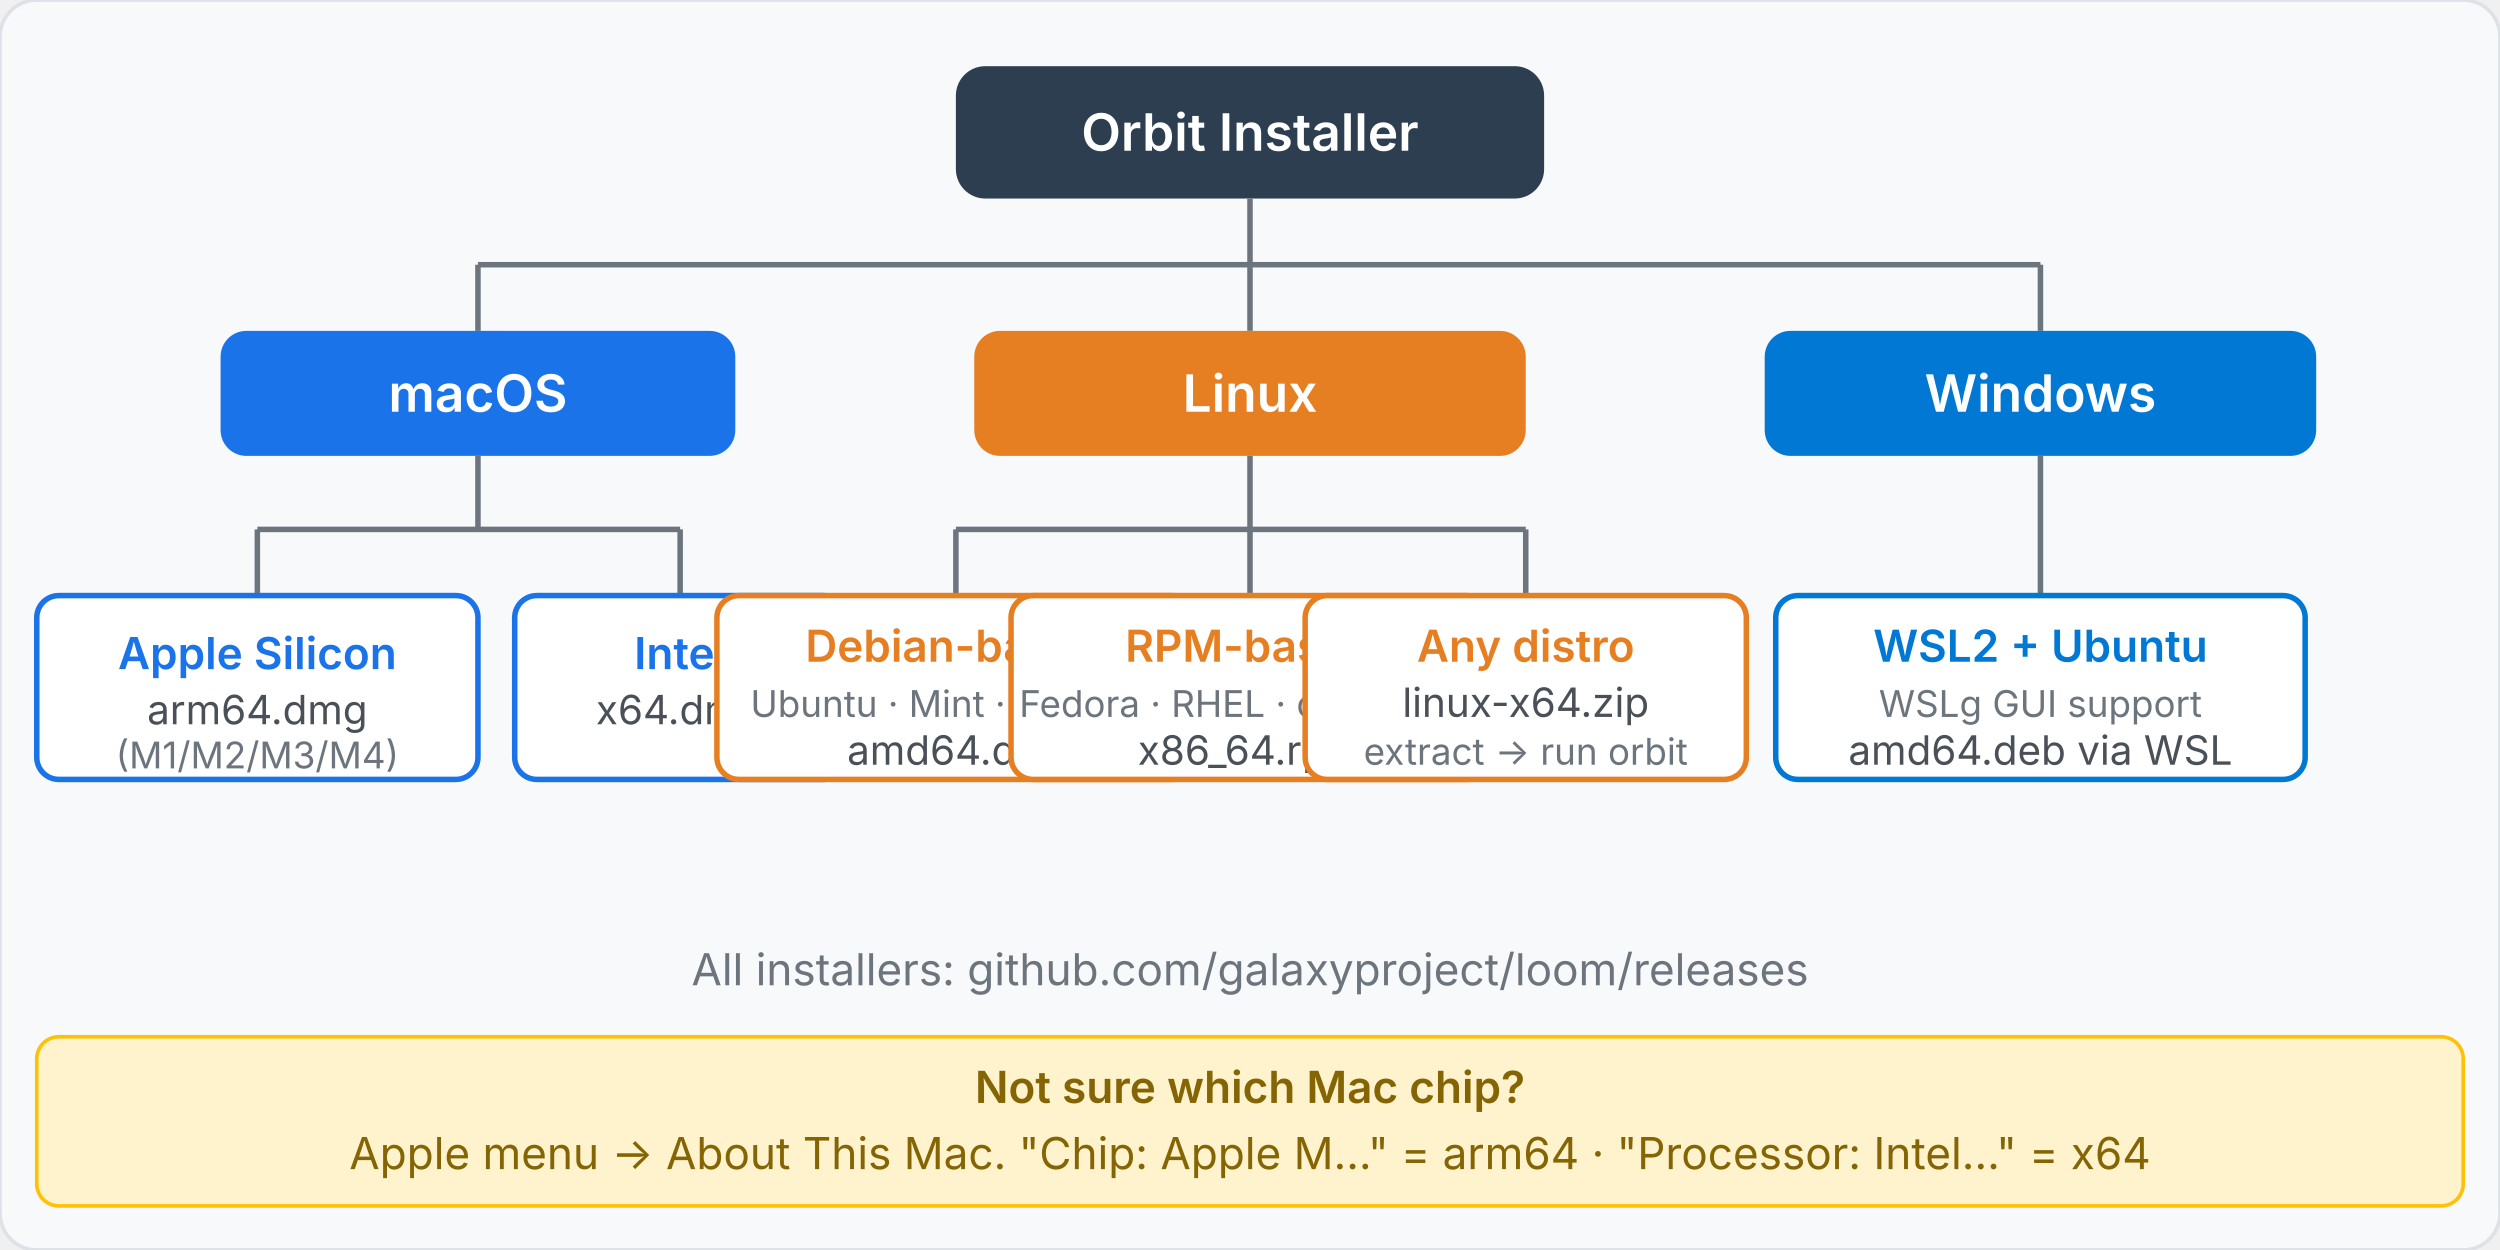
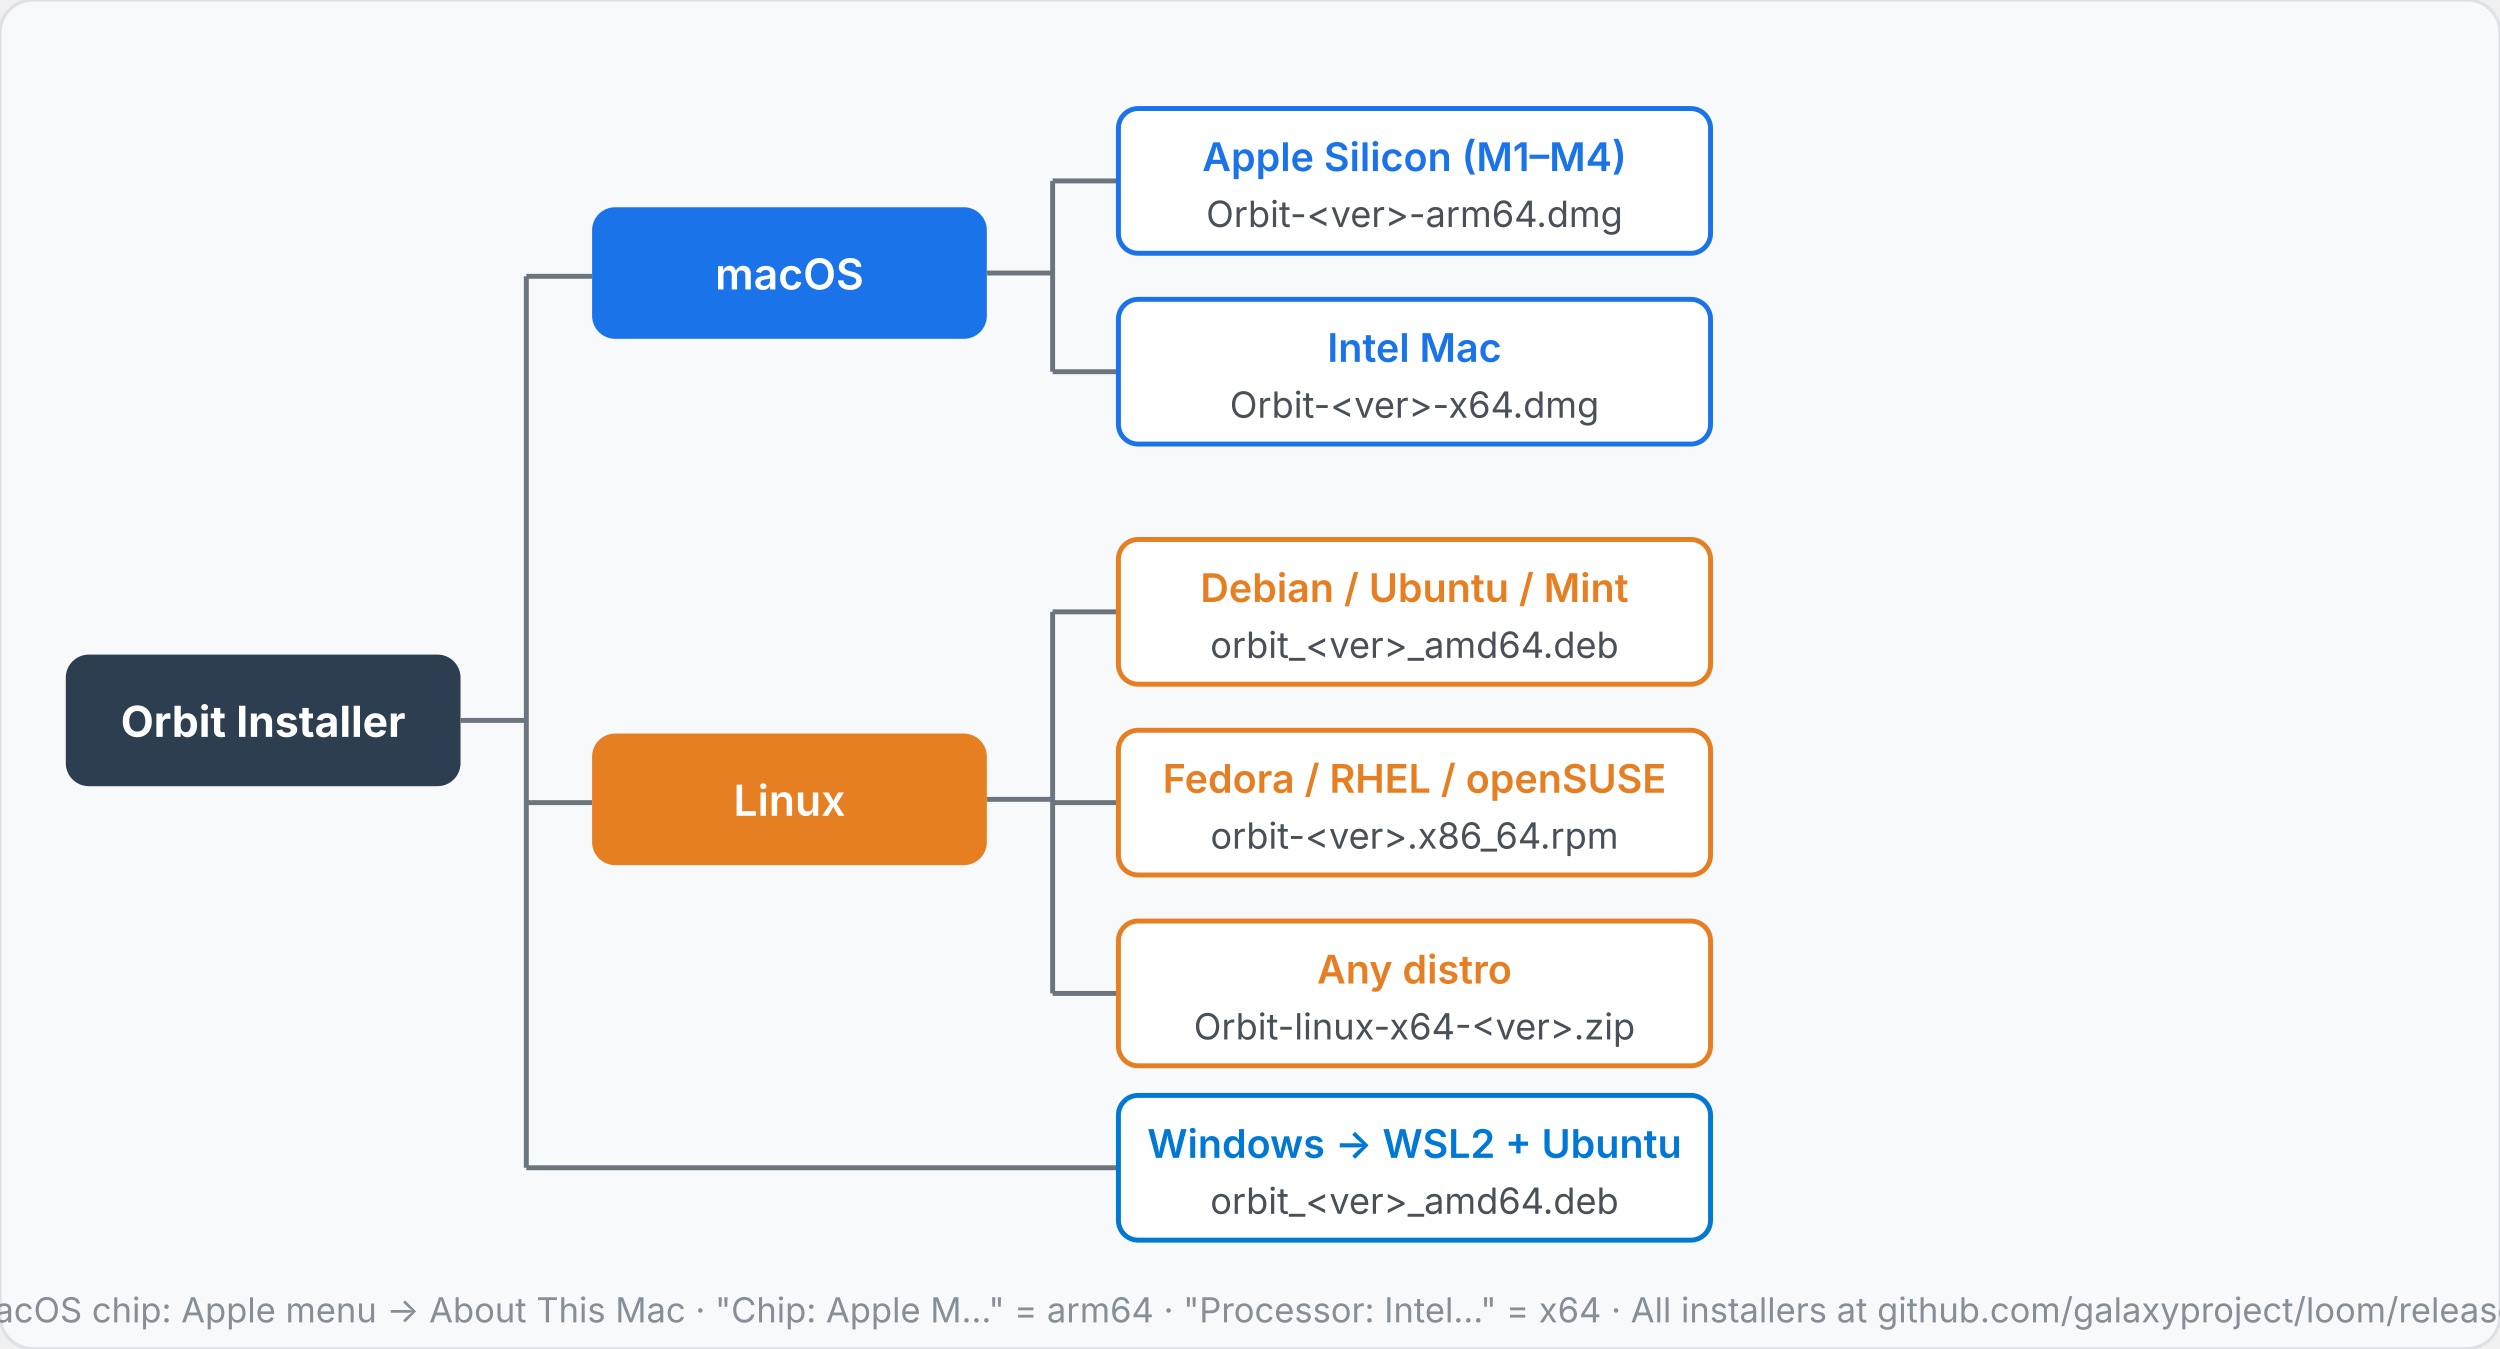
- <svg xmlns="http://www.w3.org/2000/svg" viewBox="0 0 680 340" width="680" height="340" font-family="system-ui, -apple-system, sans-serif" font-size="14">
-   <rect width="680" height="340" rx="10" fill="#f8f9fa" stroke="#dee2e6" stroke-width="1" />
-   <rect x="260" y="18" width="160" height="36" rx="8" fill="#2c3e50" stroke="none" />
-   <text x="340" y="41" text-anchor="middle" fill="white" font-weight="600" font-size="14">Orbit Installer</text>
-   <line x1="340" y1="54" x2="340" y2="72" stroke="#6c757d" stroke-width="1.5" />
-   <line x1="340" y1="72" x2="130" y2="72" stroke="#6c757d" stroke-width="1.5" />
-   <line x1="130" y1="72" x2="130" y2="90" stroke="#6c757d" stroke-width="1.5" />
-   <line x1="340" y1="72" x2="340" y2="90" stroke="#6c757d" stroke-width="1.5" />
-   <line x1="340" y1="72" x2="555" y2="72" stroke="#6c757d" stroke-width="1.5" />
-   <line x1="555" y1="72" x2="555" y2="90" stroke="#6c757d" stroke-width="1.5" />
-   <rect x="60" y="90" width="140" height="34" rx="7" fill="#1a73e8" stroke="none" />
-   <text x="130" y="112" text-anchor="middle" fill="white" font-weight="600">macOS</text>
-   <rect x="265" y="90" width="150" height="34" rx="7" fill="#e67e22" stroke="none" />
-   <text x="340" y="112" text-anchor="middle" fill="white" font-weight="600">Linux</text>
-   <rect x="480" y="90" width="150" height="34" rx="7" fill="#0078d4" stroke="none" />
-   <text x="555" y="112" text-anchor="middle" fill="white" font-weight="600">Windows</text>
-   <line x1="130" y1="124" x2="130" y2="144" stroke="#6c757d" stroke-width="1.5" />
-   <line x1="130" y1="144" x2="70" y2="144" stroke="#6c757d" stroke-width="1.5" />
-   <line x1="70" y1="144" x2="70" y2="162" stroke="#6c757d" stroke-width="1.5" />
-   <line x1="130" y1="144" x2="185" y2="144" stroke="#6c757d" stroke-width="1.5" />
-   <line x1="185" y1="144" x2="185" y2="162" stroke="#6c757d" stroke-width="1.5" />
-   <rect x="10" y="162" width="120" height="50" rx="6" fill="white" stroke="#1a73e8" stroke-width="1.5" />
-   <text x="70" y="182" text-anchor="middle" fill="#1a73e8" font-weight="600" font-size="12">Apple Silicon</text>
-   <text x="70" y="197" text-anchor="middle" fill="#495057" font-size="11">arm64.dmg</text>
-   <text x="70" y="209" text-anchor="middle" fill="#6c757d" font-size="10">(M1/M2/M3/M4)</text>
-   <rect x="140" y="162" width="90" height="50" rx="6" fill="white" stroke="#1a73e8" stroke-width="1.5" />
-   <text x="185" y="182" text-anchor="middle" fill="#1a73e8" font-weight="600" font-size="12">Intel</text>
-   <text x="185" y="197" text-anchor="middle" fill="#495057" font-size="11">x64.dmg</text>
-   <line x1="340" y1="124" x2="340" y2="144" stroke="#6c757d" stroke-width="1.5" />
-   <line x1="260" y1="144" x2="415" y2="144" stroke="#6c757d" stroke-width="1.5" />
-   <line x1="260" y1="144" x2="260" y2="162" stroke="#6c757d" stroke-width="1.5" />
-   <line x1="340" y1="144" x2="340" y2="162" stroke="#6c757d" stroke-width="1.5" />
-   <line x1="415" y1="144" x2="415" y2="162" stroke="#6c757d" stroke-width="1.5" />
-   <rect x="195" y="162" width="130" height="50" rx="6" fill="white" stroke="#e67e22" stroke-width="1.5" />
-   <text x="260" y="180" text-anchor="middle" fill="#e67e22" font-weight="600" font-size="12">Debian-based</text>
-   <text x="260" y="195" text-anchor="middle" fill="#6c757d" font-size="10">Ubuntu · Mint · Pop!_OS</text>
-   <text x="260" y="208" text-anchor="middle" fill="#495057" font-size="11">amd64.deb</text>
-   <rect x="275" y="162" width="130" height="50" rx="6" fill="white" stroke="#e67e22" stroke-width="1.5" />
-   <text x="340" y="180" text-anchor="middle" fill="#e67e22" font-weight="600" font-size="12">RPM-based</text>
-   <text x="340" y="195" text-anchor="middle" fill="#6c757d" font-size="10">Fedora · RHEL · openSUSE</text>
-   <text x="340" y="208" text-anchor="middle" fill="#495057" font-size="11">x86_64.rpm</text>
-   <rect x="355" y="162" width="120" height="50" rx="6" fill="white" stroke="#e67e22" stroke-width="1.5" />
-   <text x="415" y="180" text-anchor="middle" fill="#e67e22" font-weight="600" font-size="12">Any distro</text>
-   <text x="415" y="195" text-anchor="middle" fill="#495057" font-size="11">linux-x64.zip</text>
-   <text x="415" y="208" text-anchor="middle" fill="#6c757d" font-size="10">extract → run orbit</text>
-   <line x1="555" y1="124" x2="555" y2="162" stroke="#6c757d" stroke-width="1.5" />
-   <rect x="483" y="162" width="144" height="50" rx="6" fill="white" stroke="#0078d4" stroke-width="1.5" />
-   <text x="555" y="180" text-anchor="middle" fill="#0078d4" font-weight="600" font-size="12">WSL2 + Ubuntu</text>
-   <text x="555" y="195" text-anchor="middle" fill="#6c757d" font-size="10">WSLg GUI support</text>
-   <text x="555" y="208" text-anchor="middle" fill="#495057" font-size="11">amd64.deb via WSL</text>
-   <text x="340" y="268" text-anchor="middle" fill="#6c757d" font-size="12">All installers: github.com/galaxyproject/loom/releases</text>
-   <rect x="10" y="282" width="660" height="46" rx="6" fill="#fff3cd" stroke="#ffc107" stroke-width="1" />
-   <text x="340" y="300" text-anchor="middle" fill="#856404" font-size="12" font-weight="600">Not sure which Mac chip?</text>
-   <text x="340" y="318" text-anchor="middle" fill="#856404" font-size="12">Apple menu → About This Mac.  "Chip: Apple M…" = arm64   ·   "Processor: Intel…" = x64</text>
+ <svg xmlns="http://www.w3.org/2000/svg" viewBox="0 0 760 410" width="760" height="410" font-family="system-ui, -apple-system, sans-serif">
+   <rect width="760" height="410" rx="10" fill="#f8f9fa" stroke="#dee2e6" stroke-width="1" />
+   <rect x="20" y="199" width="120" height="40" rx="7" fill="#2c3e50" />
+   <text x="80" y="224" text-anchor="middle" fill="white" font-weight="700" font-size="13">Orbit Installer</text>
+   <line x1="140" y1="219" x2="160" y2="219" stroke="#6c757d" stroke-width="1.5" />
+   <line x1="160" y1="84" x2="160" y2="355" stroke="#6c757d" stroke-width="1.5" />
+   <line x1="160" y1="84" x2="180" y2="84" stroke="#6c757d" stroke-width="1.5" />
+   <line x1="160" y1="244" x2="180" y2="244" stroke="#6c757d" stroke-width="1.5" />
+   <line x1="160" y1="355" x2="340" y2="355" stroke="#6c757d" stroke-width="1.5" />
+   <rect x="180" y="63" width="120" height="40" rx="7" fill="#1a73e8" />
+   <text x="240" y="88" text-anchor="middle" fill="white" font-weight="600" font-size="13">macOS</text>
+   <line x1="300" y1="83" x2="320" y2="83" stroke="#6c757d" stroke-width="1.5" />
+   <line x1="320" y1="55" x2="320" y2="113" stroke="#6c757d" stroke-width="1.5" />
+   <line x1="320" y1="55" x2="340" y2="55" stroke="#6c757d" stroke-width="1.5" />
+   <line x1="320" y1="113" x2="340" y2="113" stroke="#6c757d" stroke-width="1.5" />
+   <rect x="340" y="33" width="180" height="44" rx="6" fill="white" stroke="#1a73e8" stroke-width="1.5" />
+   <text x="430" y="52" text-anchor="middle" fill="#1a73e8" font-weight="600" font-size="12">Apple Silicon (M1–M4)</text>
+   <text x="430" y="69" text-anchor="middle" fill="#495057" font-size="11">Orbit-&lt;ver&gt;-arm64.dmg</text>
+   <rect x="340" y="91" width="180" height="44" rx="6" fill="white" stroke="#1a73e8" stroke-width="1.5" />
+   <text x="430" y="110" text-anchor="middle" fill="#1a73e8" font-weight="600" font-size="12">Intel Mac</text>
+   <text x="430" y="127" text-anchor="middle" fill="#495057" font-size="11">Orbit-&lt;ver&gt;-x64.dmg</text>
+   <rect x="180" y="223" width="120" height="40" rx="7" fill="#e67e22" />
+   <text x="240" y="248" text-anchor="middle" fill="white" font-weight="600" font-size="13">Linux</text>
+   <line x1="300" y1="243" x2="320" y2="243" stroke="#6c757d" stroke-width="1.5" />
+   <line x1="320" y1="186" x2="320" y2="302" stroke="#6c757d" stroke-width="1.5" />
+   <line x1="320" y1="186" x2="340" y2="186" stroke="#6c757d" stroke-width="1.5" />
+   <line x1="320" y1="244" x2="340" y2="244" stroke="#6c757d" stroke-width="1.5" />
+   <line x1="320" y1="302" x2="340" y2="302" stroke="#6c757d" stroke-width="1.5" />
+   <rect x="340" y="164" width="180" height="44" rx="6" fill="white" stroke="#e67e22" stroke-width="1.5" />
+   <text x="430" y="183" text-anchor="middle" fill="#e67e22" font-weight="600" font-size="12">Debian / Ubuntu / Mint</text>
+   <text x="430" y="200" text-anchor="middle" fill="#495057" font-size="11">orbit_&lt;ver&gt;_amd64.deb</text>
+   <rect x="340" y="222" width="180" height="44" rx="6" fill="white" stroke="#e67e22" stroke-width="1.5" />
+   <text x="430" y="241" text-anchor="middle" fill="#e67e22" font-weight="600" font-size="12">Fedora / RHEL / openSUSE</text>
+   <text x="430" y="258" text-anchor="middle" fill="#495057" font-size="11">orbit-&lt;ver&gt;.x86_64.rpm</text>
+   <rect x="340" y="280" width="180" height="44" rx="6" fill="white" stroke="#e67e22" stroke-width="1.5" />
+   <text x="430" y="299" text-anchor="middle" fill="#e67e22" font-weight="600" font-size="12">Any distro</text>
+   <text x="430" y="316" text-anchor="middle" fill="#495057" font-size="11">Orbit-linux-x64-&lt;ver&gt;.zip</text>
+   <rect x="340" y="333" width="180" height="44" rx="6" fill="white" stroke="#0078d4" stroke-width="1.5" />
+   <text x="430" y="352" text-anchor="middle" fill="#0078d4" font-weight="600" font-size="12">Windows → WSL2 + Ubuntu</text>
+   <text x="430" y="369" text-anchor="middle" fill="#495057" font-size="11">orbit_&lt;ver&gt;_amd64.deb</text>
+   <rect x="14" y="390" width="732" height="14" rx="4" fill="none" />
+   <text x="380" y="402" text-anchor="middle" fill="#868e96" font-size="10.5">
+     macOS chip: Apple menu → About This Mac · "Chip: Apple M…" = arm64  ·  "Processor: Intel…" = x64  ·  All installers at github.com/galaxyproject/loom/releases
+   </text>
</svg>
